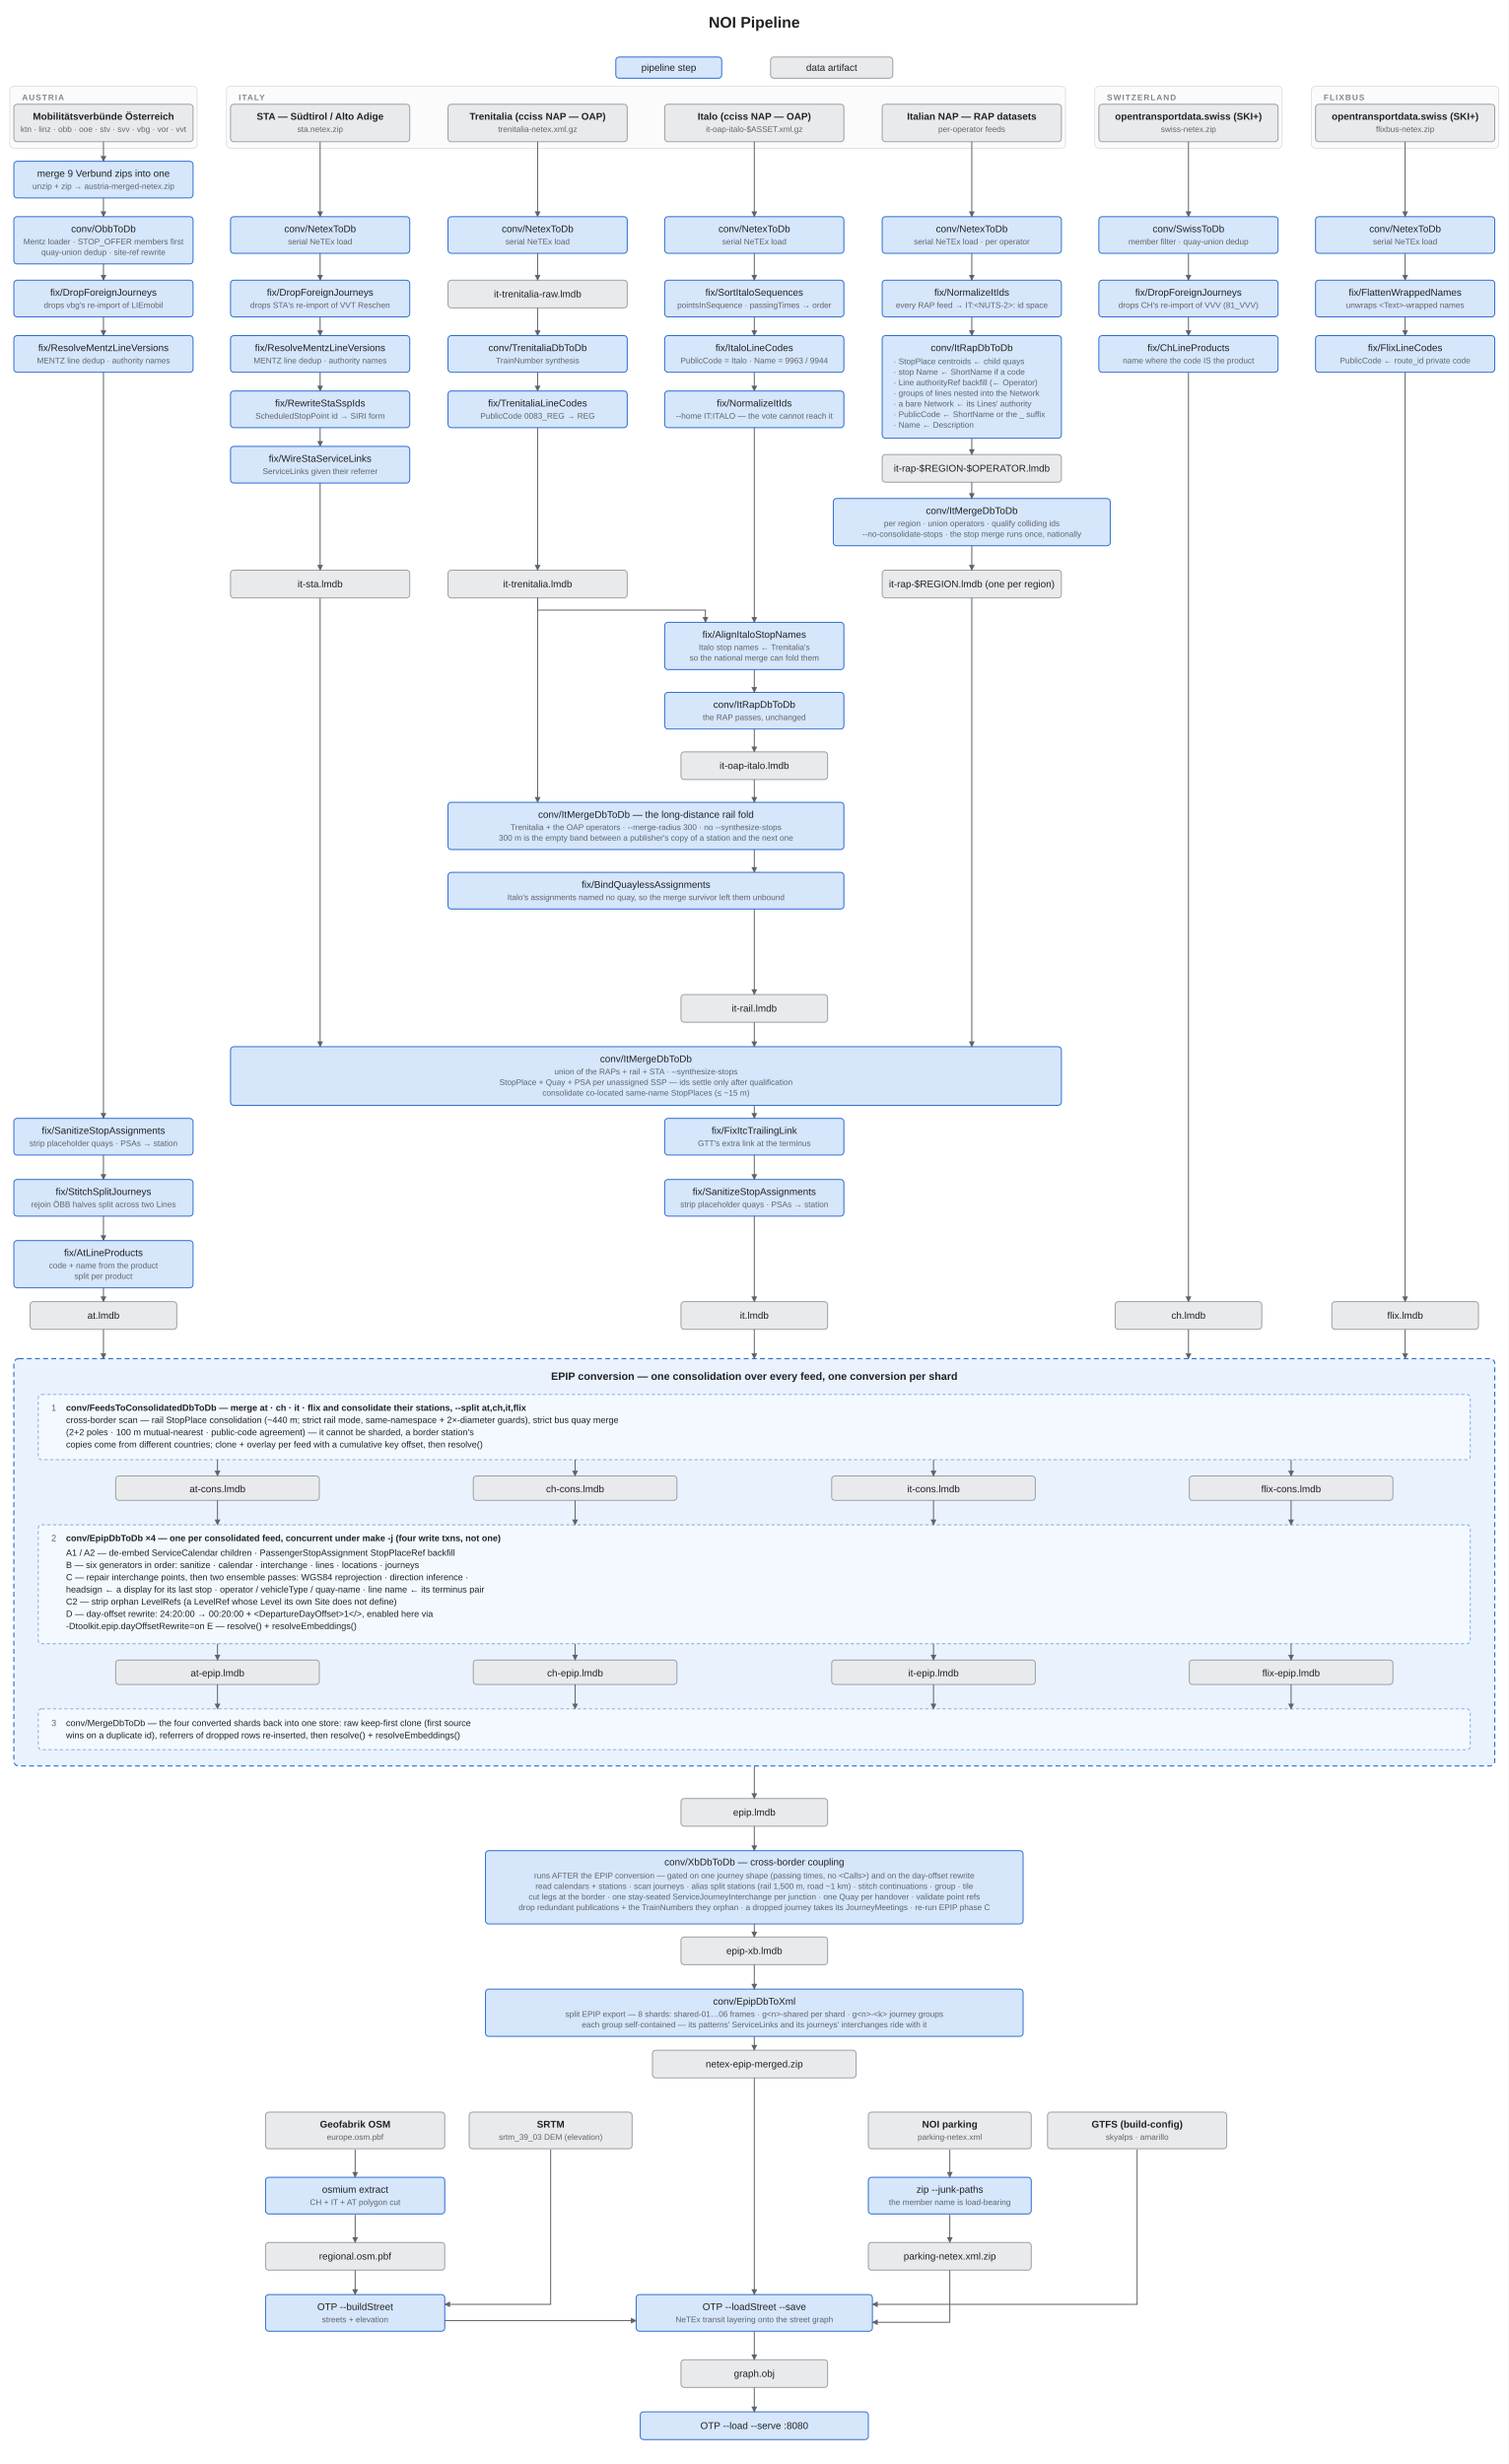
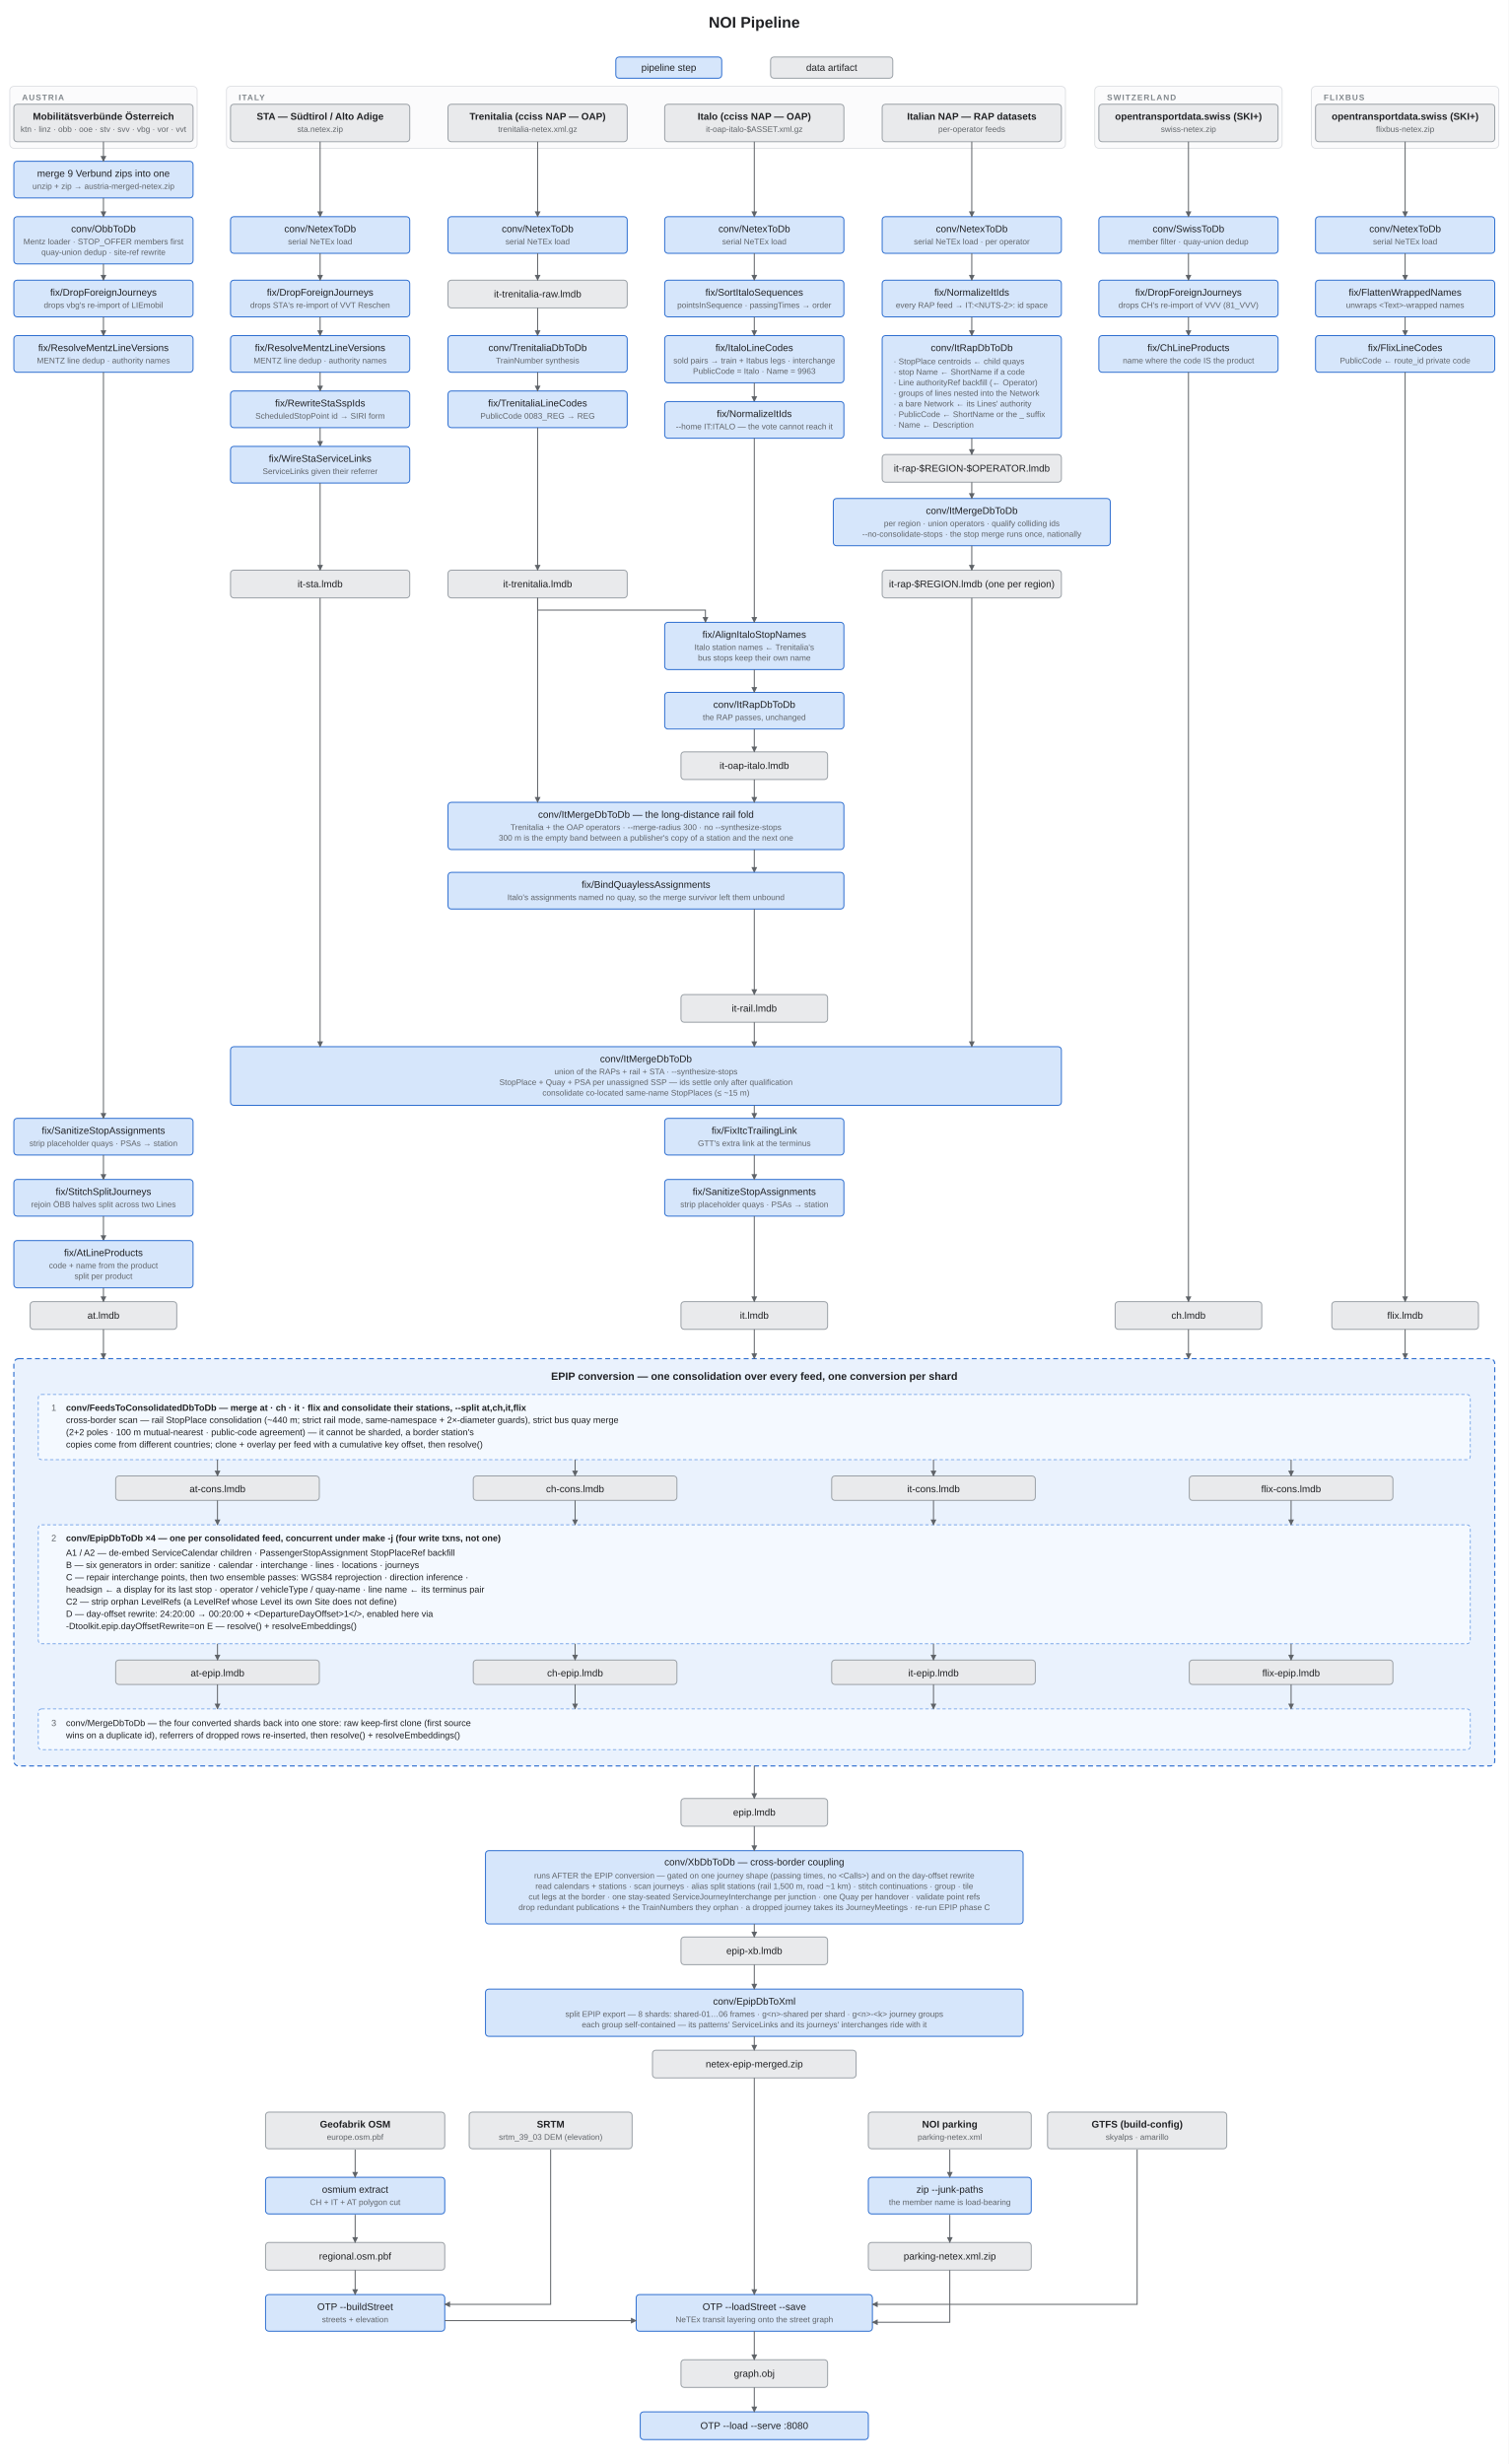
<svg xmlns="http://www.w3.org/2000/svg" viewBox="118 0 1852 3025" role="img" aria-label="NOI Pipeline">
  <defs>
    <marker id="a" viewBox="0 0 10 10" refX="9" refY="5" markerWidth="6" markerHeight="6" orient="auto-start-reverse">
      <path d="M 0 0 L 10 5 L 0 10 z" fill="#5f6368" />
    </marker>
  </defs>
  <style>
    text { font-family: "Liberation Sans", "Helvetica Neue", Helvetica, Arial, sans-serif;
           fill: #202124; }
    .title    { font-size: 19px; font-weight: 700; text-anchor: middle; }
    .grouplbl { font-size: 10px; font-weight: 700; fill: #80868b; letter-spacing: 1.2px; }
    .lbl      { font-size: 12px; text-anchor: middle; }
    .sub      { font-size: 10px; fill: #5f6368; text-anchor: middle; }
    .step     { fill: #d6e6fb; stroke: #2f6fd0; stroke-width: 1.2; }
    .artifact { fill: #e9eaec; stroke: #9aa0a6; stroke-width: 1.2; }
    .group    { fill: #fbfbfc; stroke: #dadce0; stroke-width: 1; }
    .fused    { fill: #eaf2fd; stroke: #2f6fd0; stroke-width: 1.4; stroke-dasharray: 6 4; }
    .fusedlbl { font-size: 13px; font-weight: 700; text-anchor: middle; }
    .fstep    { fill: #f4f9ff; stroke: #6c9de6; stroke-width: 1; stroke-dasharray: 4 3; }
    .fsteptxt { font-size: 11px; }
    .num      { font-size: 11px; fill: #5f6368; }
    .edge     { fill: none; stroke: #5f6368; stroke-width: 1.2; marker-end: url(#a); }
    a         { cursor: pointer; }
    a text    { text-decoration: none; }
    a:hover rect { stroke-width: 2.4; }
  </style>
  <rect width="1970" height="3025" fill="#ffffff" />
  <text class="title" x="1044" y="34">NOI Pipeline</text>
  <rect class="step" x="874" y="70" width="130" height="26" rx="4" />
  <text class="lbl" x="939" y="87">pipeline step</text>
  <rect class="artifact" x="1064" y="70" width="150" height="26" rx="4" />
  <text class="lbl" x="1139" y="87">data artifact</text>
  <rect class="group" x="130" y="106" width="230" height="76" rx="5" />
  <text class="grouplbl" x="145" y="123">AUSTRIA</text>
  <rect class="group" x="396" y="106" width="1030" height="76" rx="5" />
  <text class="grouplbl" x="411" y="123">ITALY</text>
  <rect class="group" x="1462" y="106" width="230" height="76" rx="5" />
  <text class="grouplbl" x="1477" y="123">SWITZERLAND</text>
  <rect class="group" x="1728" y="106" width="230" height="76" rx="5" />
  <text class="grouplbl" x="1743" y="123">FLIXBUS</text>
  <rect class="artifact" x="135" y="128" width="220" height="46" rx="4" />
  <text class="lbl" x="245" y="147" font-weight="600">Mobilitätsverbünde Österreich</text>
  <text class="sub" x="245" y="162">ktn · linz · obb · ooe · stv · svv · vbg · vor · vvt</text>
  <rect class="artifact" x="401" y="128" width="220" height="46" rx="4" />
  <text class="lbl" x="511" y="147" font-weight="600">STA — Südtirol / Alto Adige</text>
  <text class="sub" x="511" y="162">sta.netex.zip</text>
  <rect class="artifact" x="668" y="128" width="220" height="46" rx="4" />
  <text class="lbl" x="778" y="147" font-weight="600">Trenitalia (cciss NAP — OAP)</text>
  <text class="sub" x="778" y="162">trenitalia-netex.xml.gz</text>
  <rect class="artifact" x="934" y="128" width="220" height="46" rx="4" />
  <text class="lbl" x="1044" y="147" font-weight="600">Italo (cciss NAP — OAP)</text>
  <text class="sub" x="1044" y="162">it-oap-italo-$ASSET.xml.gz</text>
  <rect class="artifact" x="1201" y="128" width="220" height="46" rx="4" />
  <text class="lbl" x="1311" y="147" font-weight="600">Italian NAP — RAP datasets</text>
  <text class="sub" x="1311" y="162">per-operator feeds</text>
  <rect class="artifact" x="1467" y="128" width="220" height="46" rx="4" />
  <text class="lbl" x="1577" y="147" font-weight="600">opentransportdata.swiss (SKI+)</text>
  <text class="sub" x="1577" y="162">swiss-netex.zip</text>
  <rect class="artifact" x="1733" y="128" width="220" height="46" rx="4" />
  <text class="lbl" x="1843" y="147" font-weight="600">opentransportdata.swiss (SKI+)</text>
  <text class="sub" x="1843" y="162">flixbus-netex.zip</text>
  <rect class="step" x="135" y="198" width="220" height="45" rx="4" />
  <text class="lbl" x="245" y="217">merge 9 Verbund zips into one</text>
  <text class="sub" x="245" y="232">unzip + zip → austria-merged-netex.zip</text>
  <a href="../scripts/conv/ObbToDb.java">
    <rect class="step" x="135" y="266" width="220" height="58" rx="4" />
    <text class="lbl" x="245" y="285">conv/ObbToDb</text>
    <text class="sub" x="245" y="300">Mentz loader · STOP_OFFER members first</text>
    <text class="sub" x="245" y="313">quay-union dedup · site-ref rewrite</text>
  </a>
  <a href="../scripts/conv/NetexToDb.java">
    <rect class="step" x="401" y="266" width="220" height="45" rx="4" />
    <text class="lbl" x="511" y="285">conv/NetexToDb</text>
    <text class="sub" x="511" y="300">serial NeTEx load</text>
  </a>
  <a href="../scripts/conv/NetexToDb.java">
    <rect class="step" x="668" y="266" width="220" height="45" rx="4" />
    <text class="lbl" x="778" y="285">conv/NetexToDb</text>
    <text class="sub" x="778" y="300">serial NeTEx load</text>
  </a>
  <a href="../scripts/conv/NetexToDb.java">
    <rect class="step" x="934" y="266" width="220" height="45" rx="4" />
    <text class="lbl" x="1044" y="285">conv/NetexToDb</text>
    <text class="sub" x="1044" y="300">serial NeTEx load</text>
  </a>
  <a href="../scripts/conv/NetexToDb.java">
    <rect class="step" x="1201" y="266" width="220" height="45" rx="4" />
    <text class="lbl" x="1311" y="285">conv/NetexToDb</text>
    <text class="sub" x="1311" y="300">serial NeTEx load · per operator</text>
  </a>
  <a href="../scripts/conv/SwissToDb.java">
    <rect class="step" x="1467" y="266" width="220" height="45" rx="4" />
    <text class="lbl" x="1577" y="285">conv/SwissToDb</text>
    <text class="sub" x="1577" y="300">member filter · quay-union dedup</text>
  </a>
  <a href="../scripts/conv/NetexToDb.java">
    <rect class="step" x="1733" y="266" width="220" height="45" rx="4" />
    <text class="lbl" x="1843" y="285">conv/NetexToDb</text>
    <text class="sub" x="1843" y="300">serial NeTEx load</text>
  </a>
  <a href="../scripts/fix/DropForeignJourneys.java">
    <rect class="step" x="135" y="344" width="220" height="45" rx="4" />
    <text class="lbl" x="245" y="363">fix/DropForeignJourneys</text>
    <text class="sub" x="245" y="378">drops vbg's re-import of LIEmobil</text>
  </a>
  <a href="../scripts/fix/DropForeignJourneys.java">
    <rect class="step" x="401" y="344" width="220" height="45" rx="4" />
    <text class="lbl" x="511" y="363">fix/DropForeignJourneys</text>
    <text class="sub" x="511" y="378">drops STA's re-import of VVT Reschen</text>
  </a>
  <rect class="artifact" x="668" y="344" width="220" height="34" rx="4" />
  <text class="lbl" x="778" y="365">it-trenitalia-raw.lmdb</text>
  <a href="../scripts/fix/SortItaloSequences.java">
    <rect class="step" x="934" y="344" width="220" height="45" rx="4" />
    <text class="lbl" x="1044" y="363">fix/SortItaloSequences</text>
    <text class="sub" x="1044" y="378">pointsInSequence · passingTimes → order</text>
  </a>
  <a href="../scripts/fix/NormalizeItIds.java">
    <rect class="step" x="1201" y="344" width="220" height="45" rx="4" />
    <text class="lbl" x="1311" y="363">fix/NormalizeItIds</text>
    <text class="sub" x="1311" y="378">every RAP feed → IT:&lt;NUTS-2&gt;: id space</text>
  </a>
  <a href="../scripts/fix/DropForeignJourneys.java">
    <rect class="step" x="1467" y="344" width="220" height="45" rx="4" />
    <text class="lbl" x="1577" y="363">fix/DropForeignJourneys</text>
    <text class="sub" x="1577" y="378">drops CH's re-import of VVV (81_VVV)</text>
  </a>
  <a href="../scripts/fix/ResolveMentzLineVersions.java">
    <rect class="step" x="135" y="412" width="220" height="45" rx="4" />
    <text class="lbl" x="245" y="431">fix/ResolveMentzLineVersions</text>
    <text class="sub" x="245" y="446">MENTZ line dedup · authority names</text>
  </a>
  <a href="../scripts/fix/ResolveMentzLineVersions.java">
    <rect class="step" x="401" y="412" width="220" height="45" rx="4" />
    <text class="lbl" x="511" y="431">fix/ResolveMentzLineVersions</text>
    <text class="sub" x="511" y="446">MENTZ line dedup · authority names</text>
  </a>
  <a href="../scripts/conv/TrenitaliaDbToDb.java">
    <rect class="step" x="668" y="412" width="220" height="45" rx="4" />
    <text class="lbl" x="778" y="431">conv/TrenitaliaDbToDb</text>
    <text class="sub" x="778" y="446">TrainNumber synthesis</text>
  </a>
  <a href="../scripts/fix/TrenitaliaLineCodes.java">
    <rect class="step" x="668" y="480" width="220" height="45" rx="4" />
    <text class="lbl" x="778" y="499">fix/TrenitaliaLineCodes</text>
    <text class="sub" x="778" y="514">PublicCode 0083_REG → REG</text>
  </a>
  <a href="../scripts/fix/ItaloLineCodes.java">
-     <rect class="step" x="934" y="412" width="220" height="45" rx="4" />
+     <rect class="step" x="934" y="412" width="220" height="58" rx="4" />
    <text class="lbl" x="1044" y="431">fix/ItaloLineCodes</text>
-     <text class="sub" x="1044" y="446">PublicCode = Italo · Name = 9963 / 9944</text>
-   </a>
-   <path class="edge" d="M 1044 457 L 1044 480" />
+     <text class="sub" x="1044" y="446">sold pairs → train + Itabus legs · interchange</text>
+     <text class="sub" x="1044" y="459">PublicCode = Italo · Name = 9963</text>
+   </a>
+   <path class="edge" d="M 1044 470 L 1044 493" />
  <a href="../scripts/fix/NormalizeItIds.java">
-     <rect class="step" x="934" y="480" width="220" height="45" rx="4" />
-     <text class="lbl" x="1044" y="499">fix/NormalizeItIds</text>
-     <text class="sub" x="1044" y="514">--home IT:ITALO — the vote cannot reach it</text>
+     <rect class="step" x="934" y="493" width="220" height="45" rx="4" />
+     <text class="lbl" x="1044" y="512">fix/NormalizeItIds</text>
+     <text class="sub" x="1044" y="527">--home IT:ITALO — the vote cannot reach it</text>
  </a>
  <a href="../scripts/conv/ItRapDbToDb.java">
    <rect class="step" x="1201" y="412" width="220" height="126" rx="4" />
    <text class="lbl" x="1311" y="431">conv/ItRapDbToDb</text>
    <text class="sub" x="1215" y="447" style="text-anchor:start">· StopPlace centroids ← child quays</text>
    <text class="sub" x="1215" y="460" style="text-anchor:start">· stop Name ← ShortName if a code</text>
    <text class="sub" x="1215" y="473" style="text-anchor:start">· Line authorityRef backfill (← Operator)</text>
    <text class="sub" x="1215" y="486" style="text-anchor:start">· groups of lines nested into the Network</text>
    <text class="sub" x="1215" y="499" style="text-anchor:start">· a bare Network ← its Lines' authority</text>
    <text class="sub" x="1215" y="512" style="text-anchor:start">· PublicCode ← ShortName or the _ suffix</text>
    <text class="sub" x="1215" y="525" style="text-anchor:start">· Name ← Description</text>
  </a>
  <a href="../scripts/fix/RewriteStaSspIds.java">
    <rect class="step" x="401" y="480" width="220" height="45" rx="4" />
    <text class="lbl" x="511" y="499">fix/RewriteStaSspIds</text>
    <text class="sub" x="511" y="514">ScheduledStopPoint id → SIRI form</text>
  </a>
  <rect class="artifact" x="1201" y="558" width="220" height="34" rx="4" />
  <text class="lbl" x="1311" y="579">it-rap-$REGION-$OPERATOR.lmdb</text>
  <a href="../scripts/conv/ItMergeDbToDb.java">
    <rect class="step" x="1141" y="612" width="340" height="58" rx="4" />
    <text class="lbl" x="1311" y="631">conv/ItMergeDbToDb</text>
    <text class="sub" x="1311" y="646">per region · union operators · qualify colliding ids</text>
    <text class="sub" x="1311" y="659">--no-consolidate-stops · the stop merge runs once, nationally</text>
  </a>
  <rect class="artifact" x="401" y="700" width="220" height="34" rx="4" />
  <text class="lbl" x="511" y="721">it-sta.lmdb</text>
  <rect class="artifact" x="668" y="700" width="220" height="34" rx="4" />
  <text class="lbl" x="778" y="721">it-trenitalia.lmdb</text>
  <rect class="artifact" x="1201" y="700" width="220" height="34" rx="4" />
  <text class="lbl" x="1311" y="721">it-rap-$REGION.lmdb (one per region)</text>
  <a href="../scripts/fix/AlignItaloStopNames.java">
    <rect class="step" x="934" y="764" width="220" height="58" rx="4" />
    <text class="lbl" x="1044" y="783">fix/AlignItaloStopNames</text>
-     <text class="sub" x="1044" y="798">Italo stop names ← Trenitalia's</text>
-     <text class="sub" x="1044" y="811">so the national merge can fold them</text>
+     <text class="sub" x="1044" y="798">Italo station names ← Trenitalia's</text>
+     <text class="sub" x="1044" y="811">bus stops keep their own name</text>
  </a>
  <a href="../scripts/conv/ItRapDbToDb.java">
    <rect class="step" x="934" y="850" width="220" height="45" rx="4" />
    <text class="lbl" x="1044" y="869">conv/ItRapDbToDb</text>
    <text class="sub" x="1044" y="884">the RAP passes, unchanged</text>
  </a>
  <rect class="artifact" x="954" y="923" width="180" height="34" rx="4" />
  <text class="lbl" x="1044" y="944">it-oap-italo.lmdb</text>
  <a href="../scripts/conv/ItMergeDbToDb.java">
    <rect class="step" x="668" y="985" width="486" height="58" rx="4" />
    <text class="lbl" x="911" y="1004">conv/ItMergeDbToDb — the long-distance rail fold</text>
    <text class="sub" x="911" y="1019">Trenitalia + the OAP operators · --merge-radius 300 · no --synthesize-stops</text>
    <text class="sub" x="911" y="1032">300 m is the empty band between a publisher's copy of a station and the next one</text>
  </a>
  <rect class="artifact" x="954" y="1221" width="180" height="34" rx="4" />
  <text class="lbl" x="1044" y="1242">it-rail.lmdb</text>
  <a href="../scripts/conv/ItMergeDbToDb.java">
    <rect class="step" x="401" y="1285" width="1020" height="72" rx="4" />
    <text class="lbl" x="911" y="1304">conv/ItMergeDbToDb</text>
    <text class="sub" x="911" y="1319">union of the RAPs + rail + STA · --synthesize-stops</text>
    <text class="sub" x="911" y="1332">StopPlace + Quay + PSA per unassigned SSP — ids settle only after qualification</text>
    <text class="sub" x="911" y="1345">consolidate co-located same-name StopPlaces (≤ ~15 m)</text>
  </a>
  <a href="../scripts/fix/FixItcTrailingLink.java">
    <rect class="step" x="934" y="1373" width="220" height="45" rx="4" />
    <text class="lbl" x="1044" y="1392">fix/FixItcTrailingLink</text>
    <text class="sub" x="1044" y="1407">GTT's extra link at the terminus</text>
  </a>
  <a href="../scripts/fix/SanitizeStopAssignments.java">
    <rect class="step" x="135" y="1373" width="220" height="45" rx="4" />
    <text class="lbl" x="245" y="1392">fix/SanitizeStopAssignments</text>
    <text class="sub" x="245" y="1407">strip placeholder quays · PSAs → station</text>
  </a>
  <a href="../scripts/fix/StitchSplitJourneys.java">
    <rect class="step" x="135" y="1448" width="220" height="45" rx="4" />
    <text class="lbl" x="245" y="1467">fix/StitchSplitJourneys</text>
    <text class="sub" x="245" y="1482">rejoin ÖBB halves split across two Lines</text>
  </a>
  <a href="../scripts/fix/SanitizeStopAssignments.java">
    <rect class="step" x="934" y="1448" width="220" height="45" rx="4" />
    <text class="lbl" x="1044" y="1467">fix/SanitizeStopAssignments</text>
    <text class="sub" x="1044" y="1482">strip placeholder quays · PSAs → station</text>
  </a>
  <rect class="artifact" x="155" y="1598" width="180" height="34" rx="4" />
  <text class="lbl" x="245" y="1619">at.lmdb</text>
  <rect class="artifact" x="954" y="1598" width="180" height="34" rx="4" />
  <text class="lbl" x="1044" y="1619">it.lmdb</text>
  <rect class="artifact" x="1487" y="1598" width="180" height="34" rx="4" />
  <text class="lbl" x="1577" y="1619">ch.lmdb</text>
  <rect class="artifact" x="1753" y="1598" width="180" height="34" rx="4" />
  <text class="lbl" x="1843" y="1619">flix.lmdb</text>
  <rect class="fused" x="135" y="1668" width="1818" height="500" rx="6" />
  <text class="fusedlbl" x="1044" y="1694">EPIP conversion — one consolidation over every feed, one conversion per shard</text>
  <a href="../scripts/conv/FeedsToConsolidatedDbToDb.java">
    <rect class="fstep" x="165" y="1712" width="1758" height="80" rx="4" />
    <text class="num" x="181" y="1732">1</text>
    <text class="fsteptxt" x="199" y="1732" font-weight="600">conv/FeedsToConsolidatedDbToDb — merge at · ch · it · flix and consolidate their stations, --split at,ch,it,flix</text>
    <text class="fsteptxt" x="199" y="1747">cross-border scan — rail StopPlace consolidation (~440 m; strict rail mode, same-namespace + 2×-diameter guards), strict bus quay merge</text>
    <text class="fsteptxt" x="199" y="1762">(2+2 poles · 100 m mutual-nearest · public-code agreement) — it cannot be sharded, a border station's</text>
    <text class="fsteptxt" x="199" y="1777">copies come from different countries; clone + overlay per feed with a cumulative key offset, then resolve()</text>
  </a>
  <rect class="artifact" x="260" y="1812" width="250" height="30" rx="4" />
  <text class="lbl" x="385" y="1832">at-cons.lmdb</text>
  <rect class="artifact" x="699" y="1812" width="250" height="30" rx="4" />
  <text class="lbl" x="824" y="1832">ch-cons.lmdb</text>
  <rect class="artifact" x="1139" y="1812" width="250" height="30" rx="4" />
  <text class="lbl" x="1264" y="1832">it-cons.lmdb</text>
  <rect class="artifact" x="1578" y="1812" width="250" height="30" rx="4" />
  <text class="lbl" x="1703" y="1832">flix-cons.lmdb</text>
  <a href="../scripts/conv/EpipDbToDb.java">
    <rect class="fstep" x="165" y="1872" width="1758" height="146" rx="4" />
    <text class="num" x="181" y="1892">2</text>
    <text class="fsteptxt" x="199" y="1892" font-weight="600">conv/EpipDbToDb ×4 — one per consolidated feed, concurrent under make -j (four write txns, not one)</text>
    <text class="fsteptxt" x="199" y="1910">A1 / A2 — de-embed ServiceCalendar children · PassengerStopAssignment StopPlaceRef backfill</text>
    <text class="fsteptxt" x="199" y="1925">B — six generators in order: sanitize · calendar · interchange · lines · locations · journeys</text>
    <text class="fsteptxt" x="199" y="1940">C — repair interchange points, then two ensemble passes: WGS84 reprojection · direction inference ·</text>
    <text class="fsteptxt" x="199" y="1955">      headsign ← a display for its last stop · operator / vehicleType / quay-name · line name ← its terminus pair</text>
    <text class="fsteptxt" x="199" y="1970">C2 — strip orphan LevelRefs (a LevelRef whose Level its own Site does not define)</text>
    <text class="fsteptxt" x="199" y="1985">D — day-offset rewrite: 24:20:00 → 00:20:00 + &lt;DepartureDayOffset&gt;1&lt;/&gt;, enabled here via</text>
    <text class="fsteptxt" x="199" y="2000">      -Dtoolkit.epip.dayOffsetRewrite=on          E — resolve() + resolveEmbeddings()</text>
  </a>
  <rect class="artifact" x="260" y="2038" width="250" height="30" rx="4" />
  <text class="lbl" x="385" y="2058">at-epip.lmdb</text>
  <rect class="artifact" x="699" y="2038" width="250" height="30" rx="4" />
  <text class="lbl" x="824" y="2058">ch-epip.lmdb</text>
  <rect class="artifact" x="1139" y="2038" width="250" height="30" rx="4" />
  <text class="lbl" x="1264" y="2058">it-epip.lmdb</text>
  <rect class="artifact" x="1578" y="2038" width="250" height="30" rx="4" />
  <text class="lbl" x="1703" y="2058">flix-epip.lmdb</text>
  <a href="../scripts/conv/MergeDbToDb.java">
    <rect class="fstep" x="165" y="2098" width="1758" height="50" rx="4" />
    <text class="num" x="181" y="2119">3</text>
    <text class="fsteptxt" x="199" y="2119">conv/MergeDbToDb — the four converted shards back into one store: raw keep-first clone (first source</text>
    <text class="fsteptxt" x="199" y="2134">wins on a duplicate id), referrers of dropped rows re-inserted, then resolve() + resolveEmbeddings()</text>
  </a>
  <rect class="artifact" x="954" y="2208" width="180" height="34" rx="4" />
  <text class="lbl" x="1044" y="2229">epip.lmdb</text>
  <a href="../scripts/conv/XbDbToDb.java">
    <rect class="step" x="714" y="2272" width="660" height="90" rx="4" />
    <text class="lbl" x="1044" y="2290">conv/XbDbToDb — cross-border coupling</text>
    <text class="sub" x="1044" y="2306">runs AFTER the EPIP conversion — gated on one journey shape (passing times, no &lt;Calls&gt;) and on the day-offset rewrite</text>
    <text class="sub" x="1044" y="2319">read calendars + stations · scan journeys · alias split stations (rail 1,500 m, road ~1 km) · stitch continuations · group · tile</text>
    <text class="sub" x="1044" y="2332">cut legs at the border · one stay-seated ServiceJourneyInterchange per junction · one Quay per handover · validate point refs</text>
    <text class="sub" x="1044" y="2345">drop redundant publications + the TrainNumbers they orphan · a dropped journey takes its JourneyMeetings · re-run EPIP phase C</text>
  </a>
  <rect class="artifact" x="954" y="2378" width="180" height="34" rx="4" />
  <text class="lbl" x="1044" y="2399">epip-xb.lmdb</text>
  <a href="../scripts/conv/EpipDbToXml.java">
    <rect class="step" x="714" y="2442" width="660" height="58" rx="4" />
    <text class="lbl" x="1044" y="2461">conv/EpipDbToXml</text>
    <text class="sub" x="1044" y="2476">split EPIP export — 8 shards: shared-01…06 frames · g&lt;n&gt;-shared per shard · g&lt;n&gt;-&lt;k&gt; journey groups</text>
    <text class="sub" x="1044" y="2489">each group self-contained — its patterns' ServiceLinks and its journeys' interchanges ride with it</text>
  </a>
  <rect class="artifact" x="919" y="2517" width="250" height="34" rx="4" />
  <text class="lbl" x="1044" y="2538">netex-epip-merged.zip</text>
  <rect class="artifact" x="444" y="2593" width="220" height="45" rx="4" />
  <text class="lbl" x="554" y="2612" font-weight="600">Geofabrik OSM</text>
  <text class="sub" x="554" y="2627">europe.osm.pbf</text>
  <rect class="artifact" x="694" y="2593" width="200" height="45" rx="4" />
  <text class="lbl" x="794" y="2612" font-weight="600">SRTM</text>
  <text class="sub" x="794" y="2627">srtm_39_03 DEM (elevation)</text>
  <rect class="artifact" x="1184" y="2593" width="200" height="45" rx="4" />
  <text class="lbl" x="1284" y="2612" font-weight="600">NOI parking</text>
  <text class="sub" x="1284" y="2627">parking-netex.xml</text>
  <rect class="artifact" x="1404" y="2593" width="220" height="45" rx="4" />
  <text class="lbl" x="1514" y="2612" font-weight="600">GTFS (build-config)</text>
  <text class="sub" x="1514" y="2627">skyalps · amarillo</text>
  <rect class="step" x="444" y="2673" width="220" height="45" rx="4" />
  <text class="lbl" x="554" y="2692">osmium extract</text>
  <text class="sub" x="554" y="2707">CH + IT + AT polygon cut</text>
  <rect class="step" x="1184" y="2673" width="200" height="45" rx="4" />
  <text class="lbl" x="1284" y="2692">zip --junk-paths</text>
  <text class="sub" x="1284" y="2707">the member name is load-bearing</text>
  <rect class="artifact" x="444" y="2753" width="220" height="34" rx="4" />
  <text class="lbl" x="554" y="2774">regional.osm.pbf</text>
  <rect class="artifact" x="1184" y="2753" width="200" height="34" rx="4" />
  <text class="lbl" x="1284" y="2774">parking-netex.xml.zip</text>
  <rect class="step" x="444" y="2817" width="220" height="45" rx="4" />
  <text class="lbl" x="554" y="2836">OTP --buildStreet</text>
  <text class="sub" x="554" y="2851">streets + elevation</text>
  <rect class="step" x="899" y="2817" width="290" height="45" rx="4" />
  <text class="lbl" x="1044" y="2836">OTP --loadStreet --save</text>
  <text class="sub" x="1044" y="2851">NeTEx transit layering onto the street graph</text>
  <rect class="artifact" x="954" y="2897" width="180" height="34" rx="4" />
  <text class="lbl" x="1044" y="2918">graph.obj</text>
  <rect class="step" x="904" y="2961" width="280" height="34" rx="4" />
  <text class="lbl" x="1044" y="2982">OTP --load --serve :8080</text>
  <path class="edge" d="M 245 174 L 245 198" />
  <path class="edge" d="M 245 243 L 245 266" />
  <path class="edge" d="M 245 324 L 245 344" />
  <path class="edge" d="M 245 389 L 245 412" />
  <path class="edge" d="M 245 457 L 245 1373" />
  <path class="edge" d="M 245 1418 L 245 1448" />
  <path class="edge" d="M 245 1493 L 245 1523" />
  <a href="../scripts/fix/AtLineProducts.java">
    <rect class="step" x="135" y="1523" width="220" height="58" rx="4" />
    <text class="lbl" x="245" y="1542">fix/AtLineProducts</text>
    <text class="sub" x="245" y="1557">code + name from the product</text>
    <text class="sub" x="245" y="1570">split per product</text>
  </a>
  <path class="edge" d="M 245 1581 L 245 1598" />
  <path class="edge" d="M 511 174 L 511 266" />
  <path class="edge" d="M 511 311 L 511 344" />
  <path class="edge" d="M 511 389 L 511 412" />
  <path class="edge" d="M 511 457 L 511 480" />
  <path class="edge" d="M 511 525 L 511 548" />
  <a href="../scripts/fix/WireStaServiceLinks.java">
    <rect class="step" x="401" y="548" width="220" height="45" rx="4" />
    <text class="lbl" x="511" y="567">fix/WireStaServiceLinks</text>
    <text class="sub" x="511" y="582">ServiceLinks given their referrer</text>
  </a>
  <path class="edge" d="M 511 593 L 511 700" />
  <path class="edge" d="M 778 174 L 778 266" />
  <path class="edge" d="M 778 311 L 778 344" />
  <path class="edge" d="M 778 378 L 778 412" />
  <path class="edge" d="M 778 457 L 778 480" />
  <path class="edge" d="M 778 525 L 778 700" />
  <path class="edge" d="M 1044 174 L 1044 266" />
  <path class="edge" d="M 1044 311 L 1044 344" />
  <path class="edge" d="M 1044 389 L 1044 412" />
-   <path class="edge" d="M 1044 525 L 1044 764" />
+   <path class="edge" d="M 1044 538 L 1044 764" />
  <path class="edge" d="M 1044 822 L 1044 850" />
  <path class="edge" d="M 1044 895 L 1044 923" />
  <path class="edge" d="M 1311 174 L 1311 266" />
  <path class="edge" d="M 1311 311 L 1311 344" />
  <path class="edge" d="M 1311 389 L 1311 412" />
  <path class="edge" d="M 1311 538 L 1311 558" />
  <path class="edge" d="M 1311 592 L 1311 612" />
  <path class="edge" d="M 1311 670 L 1311 700" />
  <path class="edge" d="M 1577 174 L 1577 266" />
  <path class="edge" d="M 1577 311 L 1577 344" />
  <path class="edge" d="M 1577 389 L 1577 412" />
  <a href="../scripts/fix/ChLineProducts.java">
    <rect class="step" x="1467" y="412" width="220" height="45" rx="4" />
    <text class="lbl" x="1577" y="431">fix/ChLineProducts</text>
    <text class="sub" x="1577" y="446">name where the code IS the product</text>
  </a>
  <path class="edge" d="M 1577 457 L 1577 1598" />
  <path class="edge" d="M 1843 174 L 1843 266" />
  <path class="edge" d="M 1843 311 L 1843 344" />
  <a href="../scripts/fix/FlattenWrappedNames.java">
    <rect class="step" x="1733" y="344" width="220" height="45" rx="4" />
    <text class="lbl" x="1843" y="363">fix/FlattenWrappedNames</text>
    <text class="sub" x="1843" y="378">unwraps &lt;Text&gt;-wrapped names</text>
  </a>
  <path class="edge" d="M 1843 389 L 1843 412" />
  <a href="../scripts/fix/FlixLineCodes.java">
    <rect class="step" x="1733" y="412" width="220" height="45" rx="4" />
    <text class="lbl" x="1843" y="431">fix/FlixLineCodes</text>
    <text class="sub" x="1843" y="446">PublicCode ← route_id private code</text>
  </a>
  <path class="edge" d="M 1843 457 L 1843 1598" />
  <path class="edge" d="M 778 734 L 778 749 L 984 749 L 984 764" />
  <path class="edge" d="M 778 734 L 778 985" />
  <path class="edge" d="M 1044 957 L 1044 985" />
  <path class="edge" d="M 1044 1043 L 1044 1071" />
  <a href="../scripts/fix/BindQuaylessAssignments.java">
    <rect class="step" x="668" y="1071" width="486" height="45" rx="4" />
    <text class="lbl" x="911" y="1090">fix/BindQuaylessAssignments</text>
    <text class="sub" x="911" y="1105">Italo's assignments named no quay, so the merge survivor left them unbound</text>
  </a>
  <path class="edge" d="M 1044 1116 L 1044 1221" />
  <path class="edge" d="M 1044 1255 L 1044 1285" />
  <path class="edge" d="M 511 734 L 511 1285" />
  <path class="edge" d="M 1311 734 L 1311 1285" />
  <path class="edge" d="M 1044 1357 L 1044 1373" />
  <path class="edge" d="M 1044 1418 L 1044 1448" />
  <path class="edge" d="M 1044 1493 L 1044 1598" />
  <path class="edge" d="M 245 1632 L 245 1668" />
  <path class="edge" d="M 1577 1632 L 1577 1668" />
  <path class="edge" d="M 1843 1632 L 1843 1668" />
  <path class="edge" d="M 1044 1632 L 1044 1668" />
  <path class="edge" d="M 385 1792 L 385 1812" />
  <path class="edge" d="M 824 1792 L 824 1812" />
  <path class="edge" d="M 1264 1792 L 1264 1812" />
  <path class="edge" d="M 1703 1792 L 1703 1812" />
  <path class="edge" d="M 385 1842 L 385 1872" />
  <path class="edge" d="M 824 1842 L 824 1872" />
  <path class="edge" d="M 1264 1842 L 1264 1872" />
  <path class="edge" d="M 1703 1842 L 1703 1872" />
  <path class="edge" d="M 385 2018 L 385 2038" />
  <path class="edge" d="M 824 2018 L 824 2038" />
  <path class="edge" d="M 1264 2018 L 1264 2038" />
  <path class="edge" d="M 1703 2018 L 1703 2038" />
  <path class="edge" d="M 385 2068 L 385 2098" />
  <path class="edge" d="M 824 2068 L 824 2098" />
  <path class="edge" d="M 1264 2068 L 1264 2098" />
  <path class="edge" d="M 1703 2068 L 1703 2098" />
  <path class="edge" d="M 1044 2168 L 1044 2208" />
  <path class="edge" d="M 1044 2242 L 1044 2272" />
  <path class="edge" d="M 1044 2362 L 1044 2378" />
  <path class="edge" d="M 1044 2412 L 1044 2442" />
  <path class="edge" d="M 1044 2500 L 1044 2517" />
  <path class="edge" d="M 554 2639 L 554 2673" />
  <path class="edge" d="M 554 2719 L 554 2753" />
  <path class="edge" d="M 554 2787 L 554 2817" />
  <path class="edge" d="M 794 2639 L 794 2829 L 664 2829" />
  <path class="edge" d="M 664 2849 L 899 2849" />
  <path class="edge" d="M 1044 2551 L 1044 2817" />
  <path class="edge" d="M 1284 2639 L 1284 2673" />
  <path class="edge" d="M 1284 2719 L 1284 2753" />
  <path class="edge" d="M 1284 2787 L 1284 2851 L 1189 2851" />
  <path class="edge" d="M 1514 2639 L 1514 2829 L 1189 2829" />
  <path class="edge" d="M 1044 2862 L 1044 2897" />
  <path class="edge" d="M 1044 2931 L 1044 2961" />
</svg>
